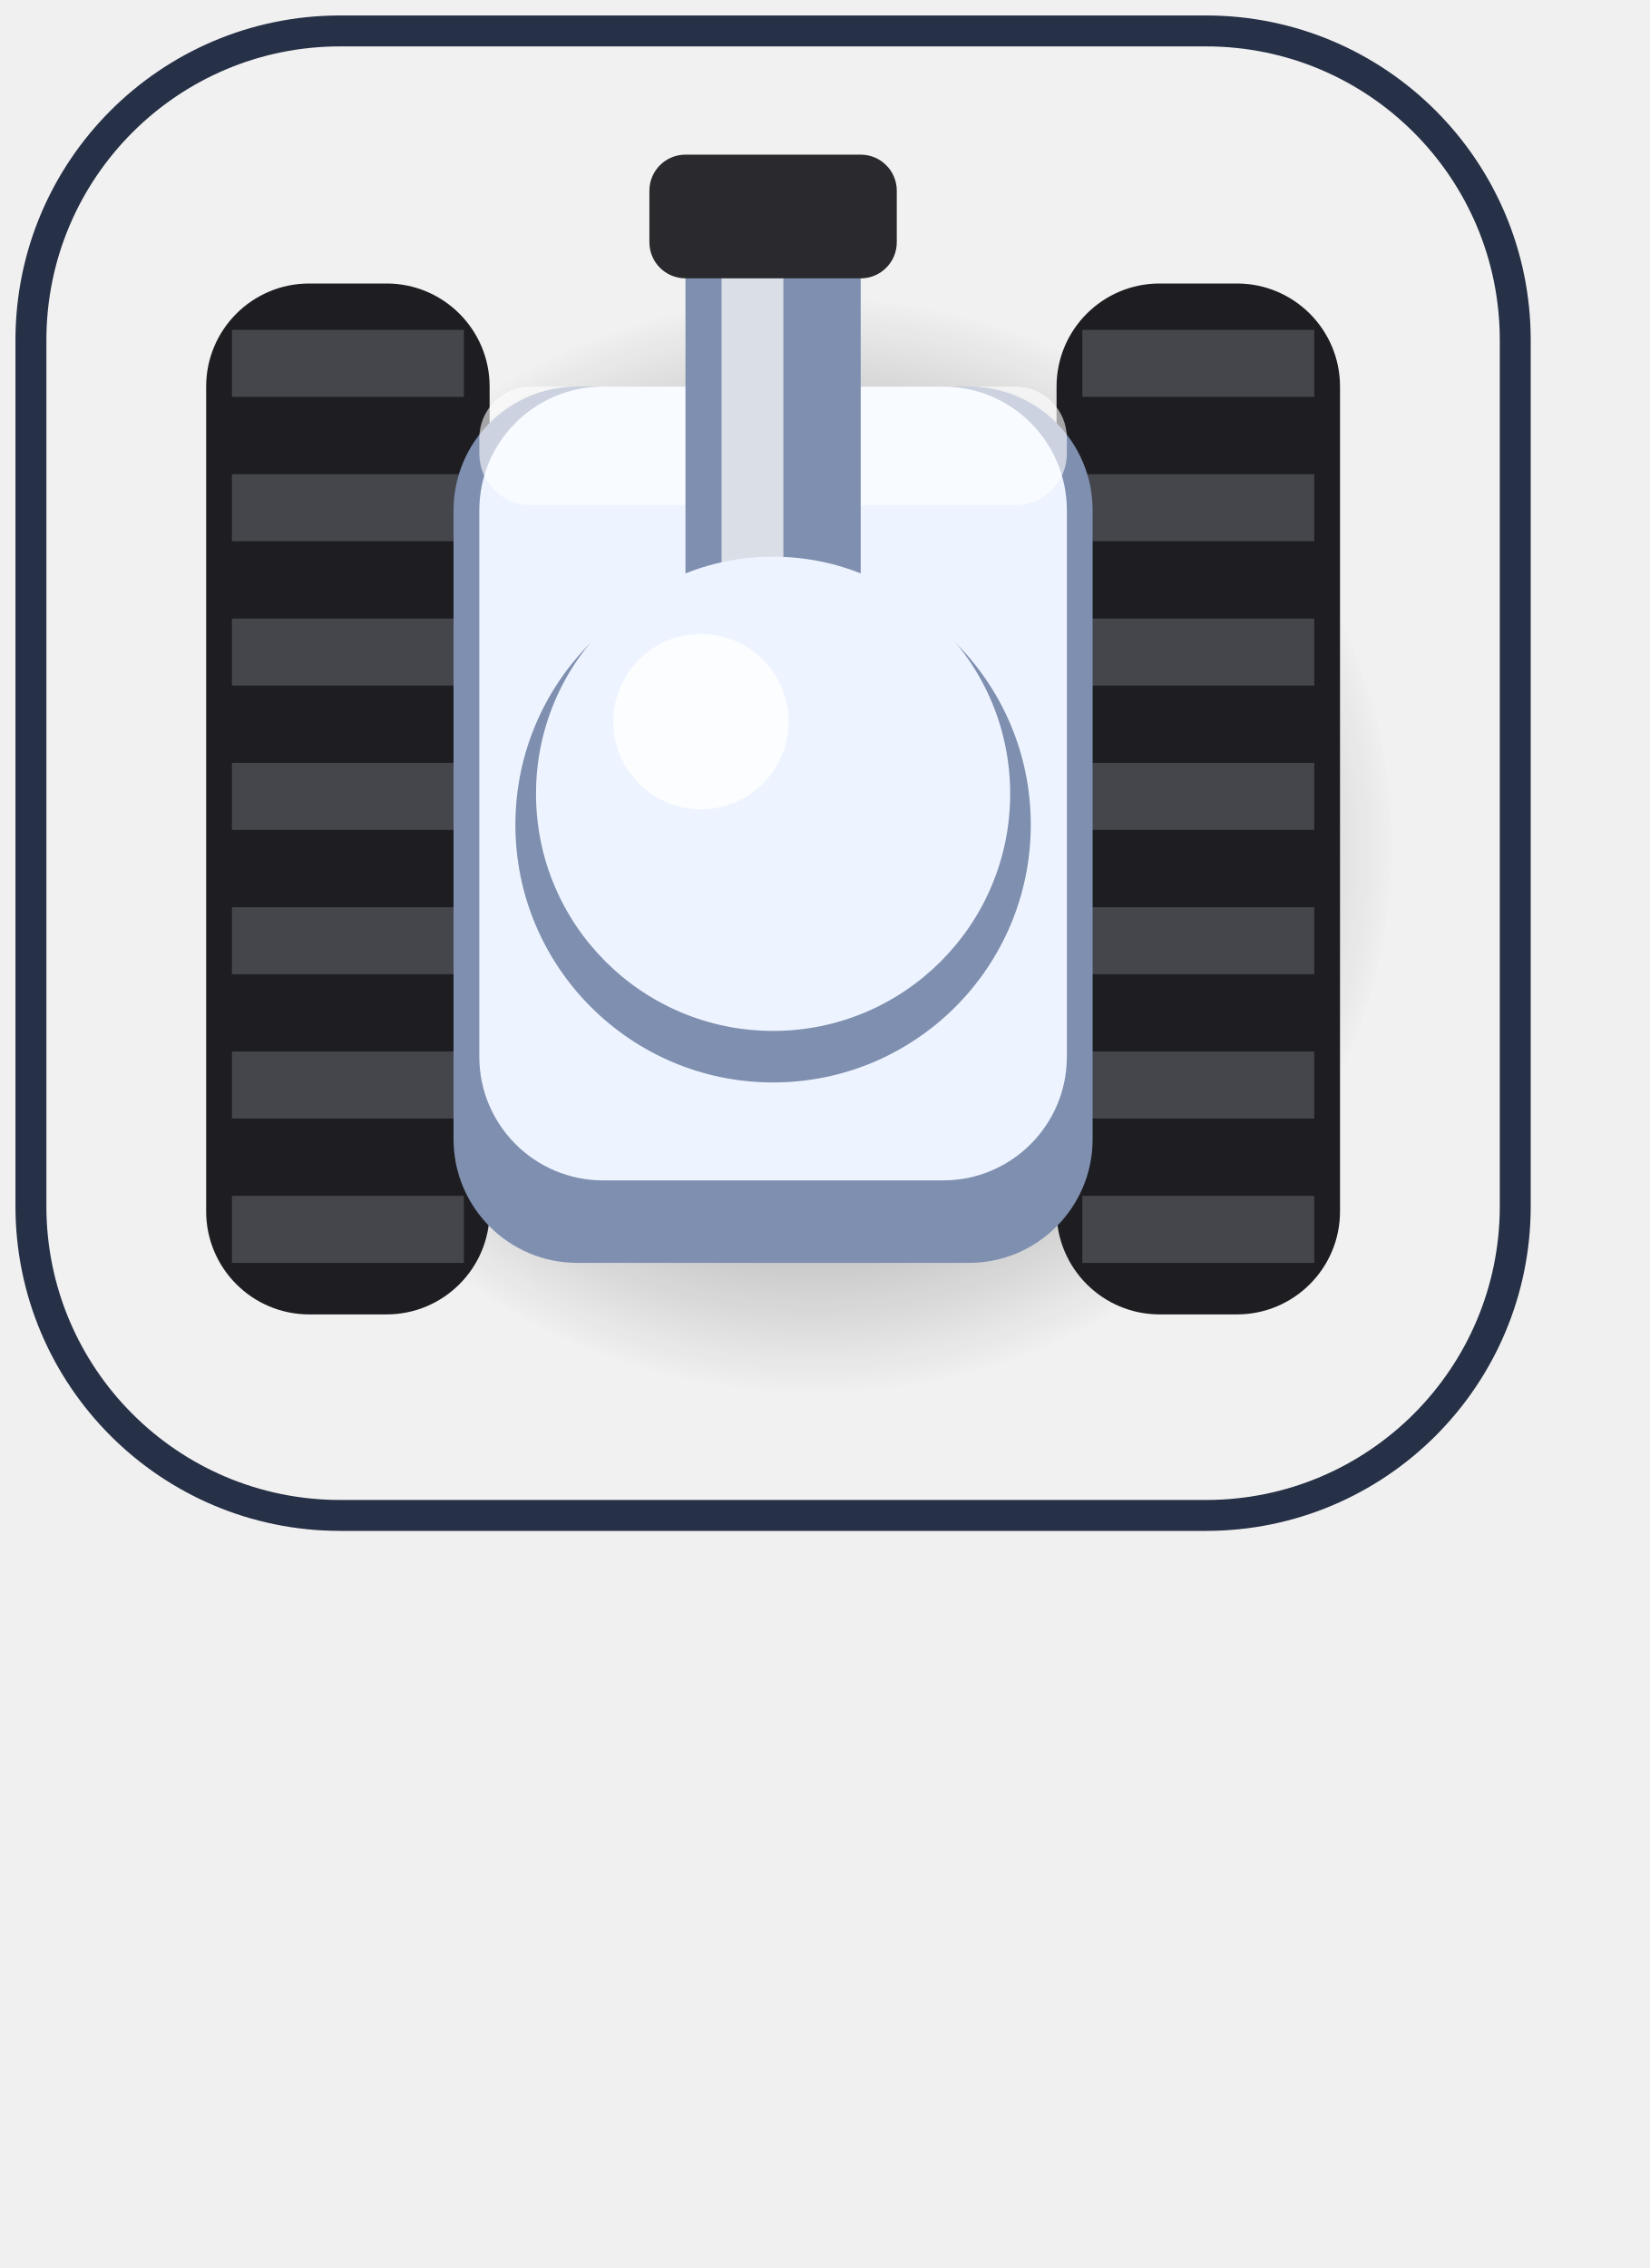
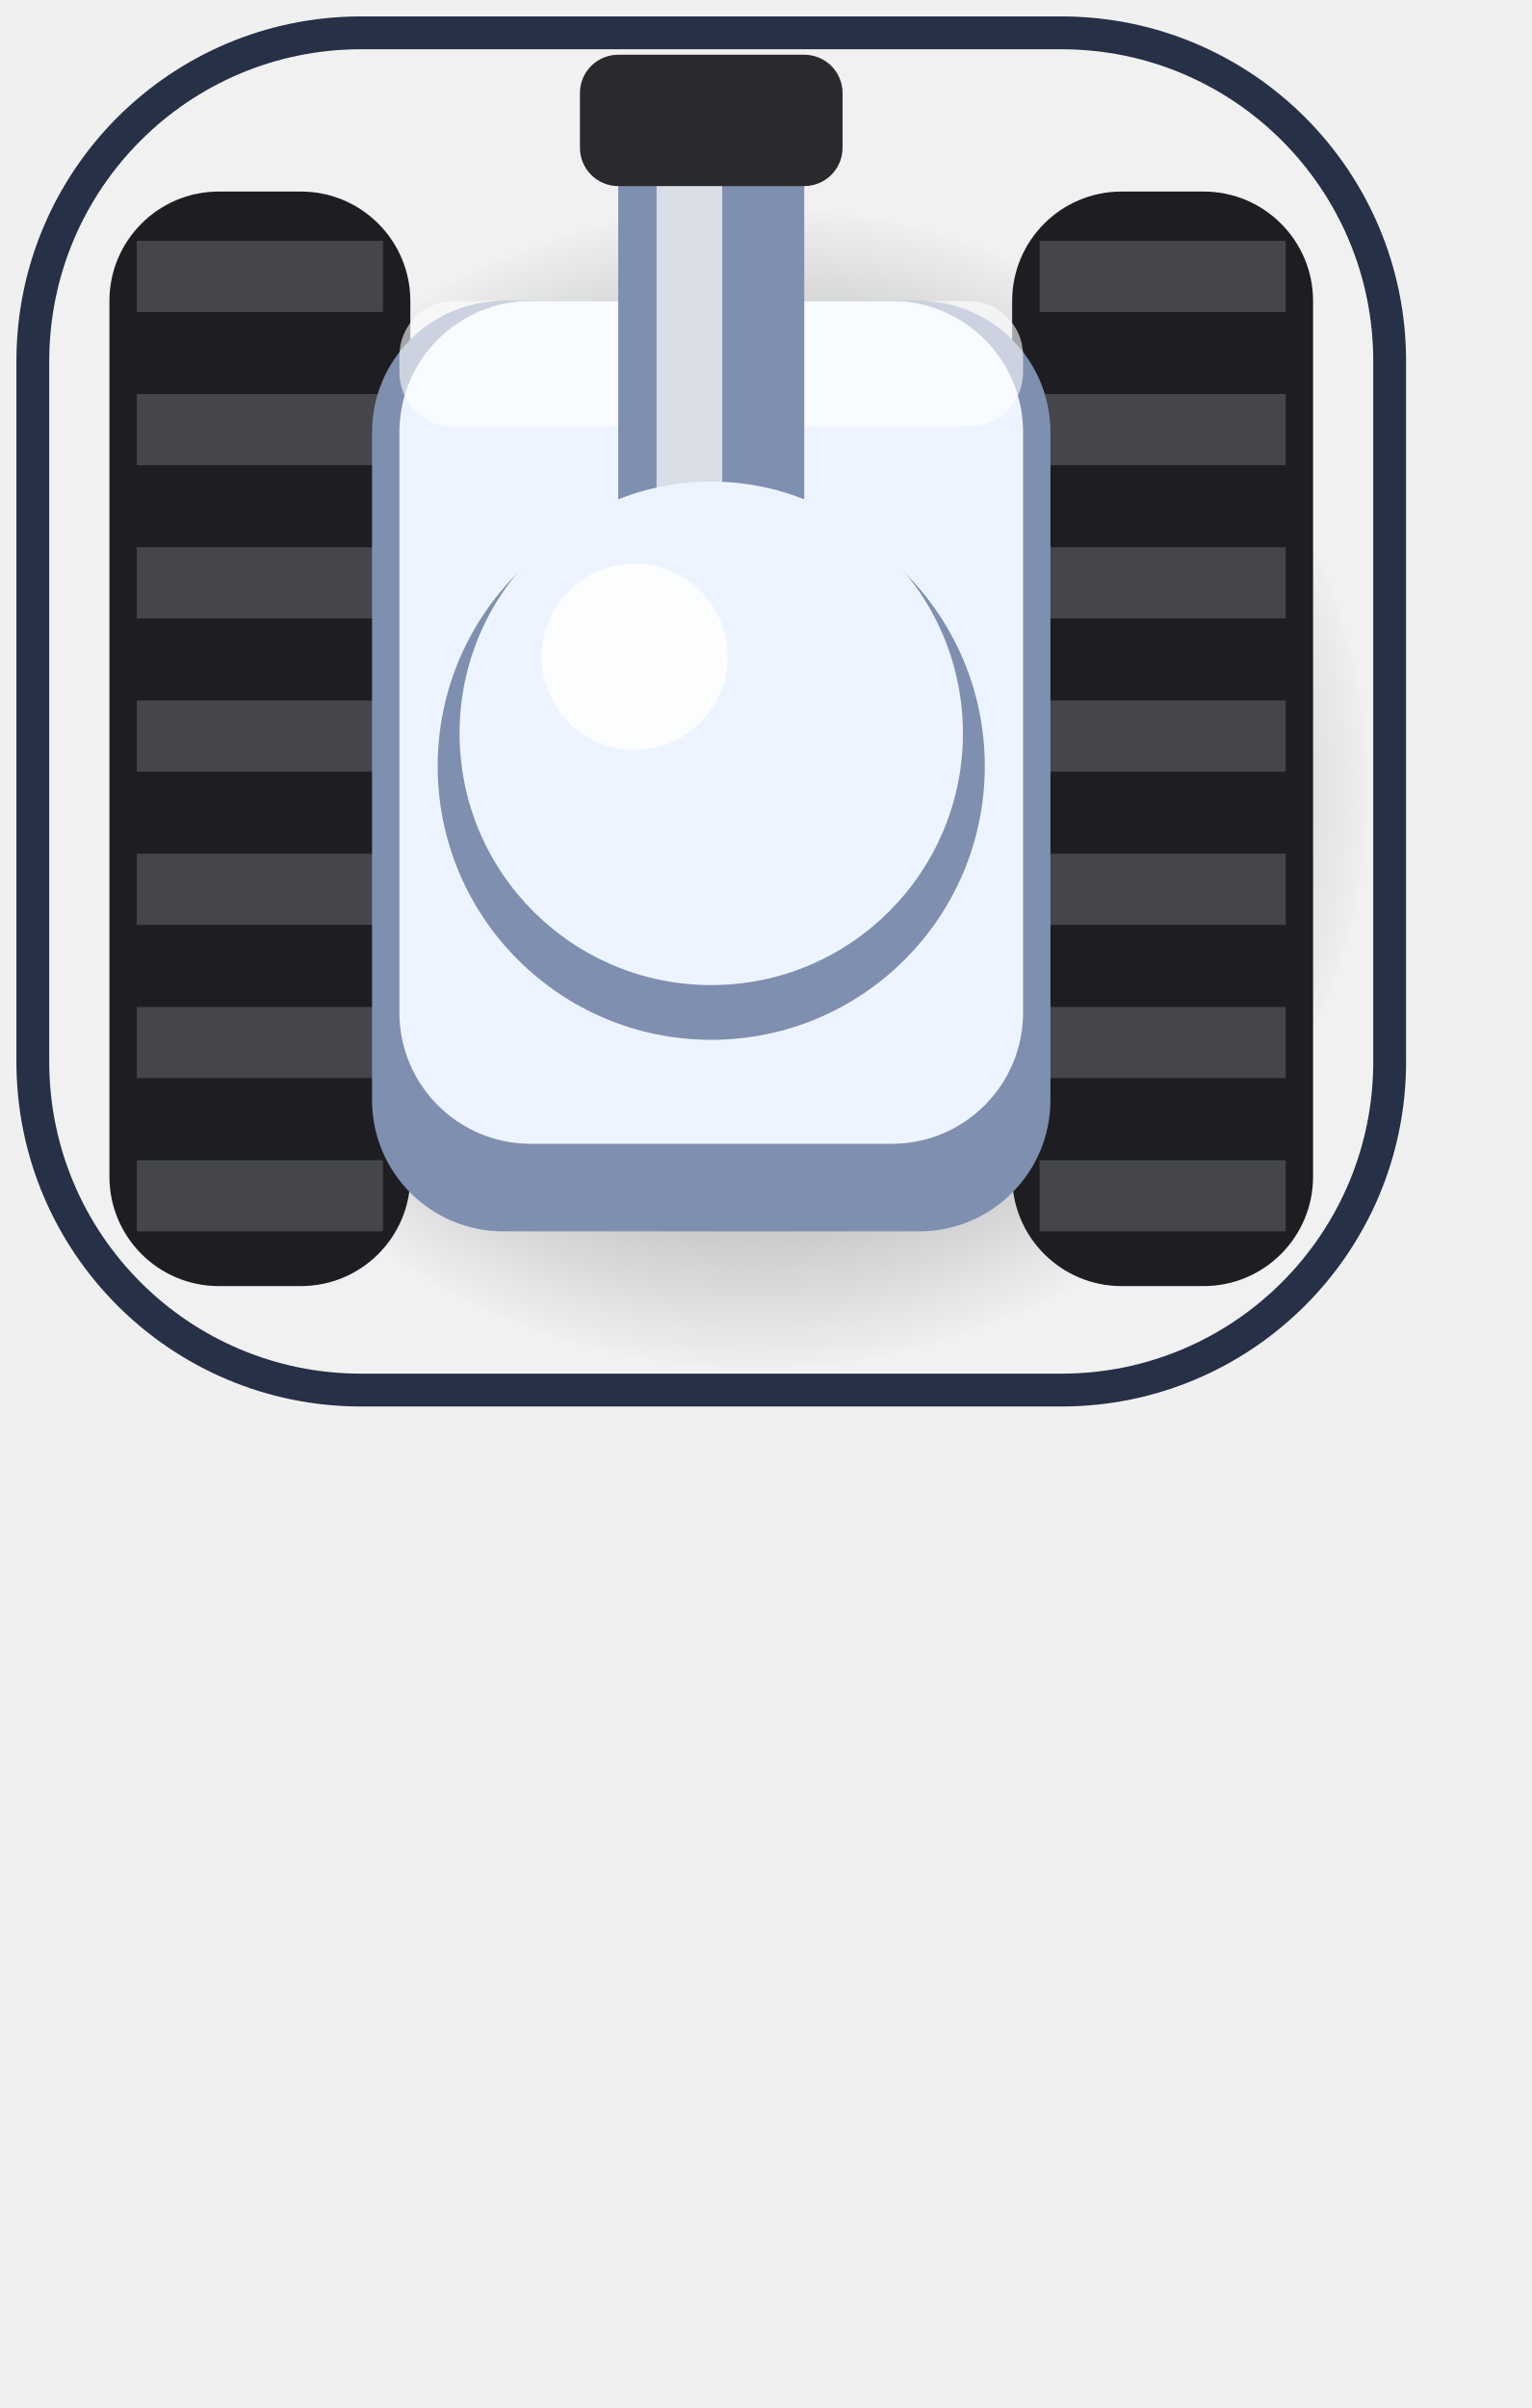
- <svg xmlns="http://www.w3.org/2000/svg" width="128" height="176" viewBox="0 0 32 44">
+ <svg xmlns="http://www.w3.org/2000/svg" width="112" height="176" viewBox="0 0 28 44">
  <defs>
    <radialGradient id="sh" cx="0.5" cy="0.5" r="0.5">
      <stop offset="0" stop-color="#000" stop-opacity="0.45" />
      <stop offset="0.7" stop-color="#000" stop-opacity="0.2" />
      <stop offset="1" stop-color="#000" stop-opacity="0" />
    </radialGradient>
    <linearGradient id="gold" x1="0" y1="0" x2="0" y2="1">
      <stop offset="0" stop-color="#ffe27a" />
      <stop offset="1" stop-color="#f29a00" />
    </linearGradient>
  </defs>
-   <rect x="0.6" y="0.6" width="28.8" height="28.8" rx="6" fill="#ffffff" fill-opacity="0.04" stroke="#263046" stroke-width="0.6" />
-   <g transform="translate(3 3)">
+   <rect x="0.6" y="0.6" width="24.8" height="24.8" rx="6" fill="#ffffff" fill-opacity="0.04" stroke="#263046" stroke-width="0.6" />
+   <g transform="translate(1 1)">
    <ellipse cx="12.8" cy="13.4" rx="11.2" ry="10.6" fill="url(#sh)" />
    <rect x="1" y="2.5" width="5.5" height="20" rx="2" fill="#1e1e22" />
    <rect x="1.5" y="3.4" width="4.5" height="1.3" fill="#44464c" />
    <rect x="1.5" y="6.2" width="4.5" height="1.3" fill="#44464c" />
    <rect x="1.5" y="9.0" width="4.5" height="1.3" fill="#44464c" />
    <rect x="1.5" y="11.8" width="4.5" height="1.3" fill="#44464c" />
    <rect x="1.5" y="14.6" width="4.5" height="1.3" fill="#44464c" />
    <rect x="1.5" y="17.4" width="4.5" height="1.3" fill="#44464c" />
    <rect x="1.5" y="20.2" width="4.5" height="1.3" fill="#44464c" />
    <rect x="17.5" y="2.5" width="5.5" height="20" rx="2" fill="#1e1e22" />
    <rect x="18.0" y="3.4" width="4.5" height="1.3" fill="#44464c" />
    <rect x="18.0" y="6.2" width="4.5" height="1.3" fill="#44464c" />
    <rect x="18.0" y="9.0" width="4.5" height="1.3" fill="#44464c" />
    <rect x="18.0" y="11.8" width="4.5" height="1.3" fill="#44464c" />
    <rect x="18.0" y="14.6" width="4.5" height="1.3" fill="#44464c" />
    <rect x="18.0" y="17.4" width="4.5" height="1.3" fill="#44464c" />
    <rect x="18.0" y="20.2" width="4.5" height="1.3" fill="#44464c" />
    <rect x="5.8" y="4.5" width="12.4" height="17" rx="2.4" fill="#7f8fb0" />
    <rect x="6.3" y="4.5" width="11.4" height="15.4" rx="2.4" fill="#eef4ff" />
    <rect x="6.3" y="4.5" width="11.4" height="2.3" rx="1" fill="#ffffff" fill-opacity="0.6" />
    <rect x="10.3" y="0.8" width="3.4" height="11" rx="1" fill="#7f8fb0" />
    <rect x="11" y="0.8" width="1.2" height="10" fill="#ffffff" fill-opacity="0.7" />
    <rect x="9.6" y="0" width="4.8" height="2.4" rx="0.7" fill="#2a2a2e" />
    <circle cx="12" cy="13" r="5" fill="#7f8fb0" />
    <circle cx="12" cy="12.4" r="4.6" fill="#eef4ff" />
    <circle cx="10.6" cy="11" r="1.7" fill="#ffffff" fill-opacity="0.8" />
  </g>
</svg>
